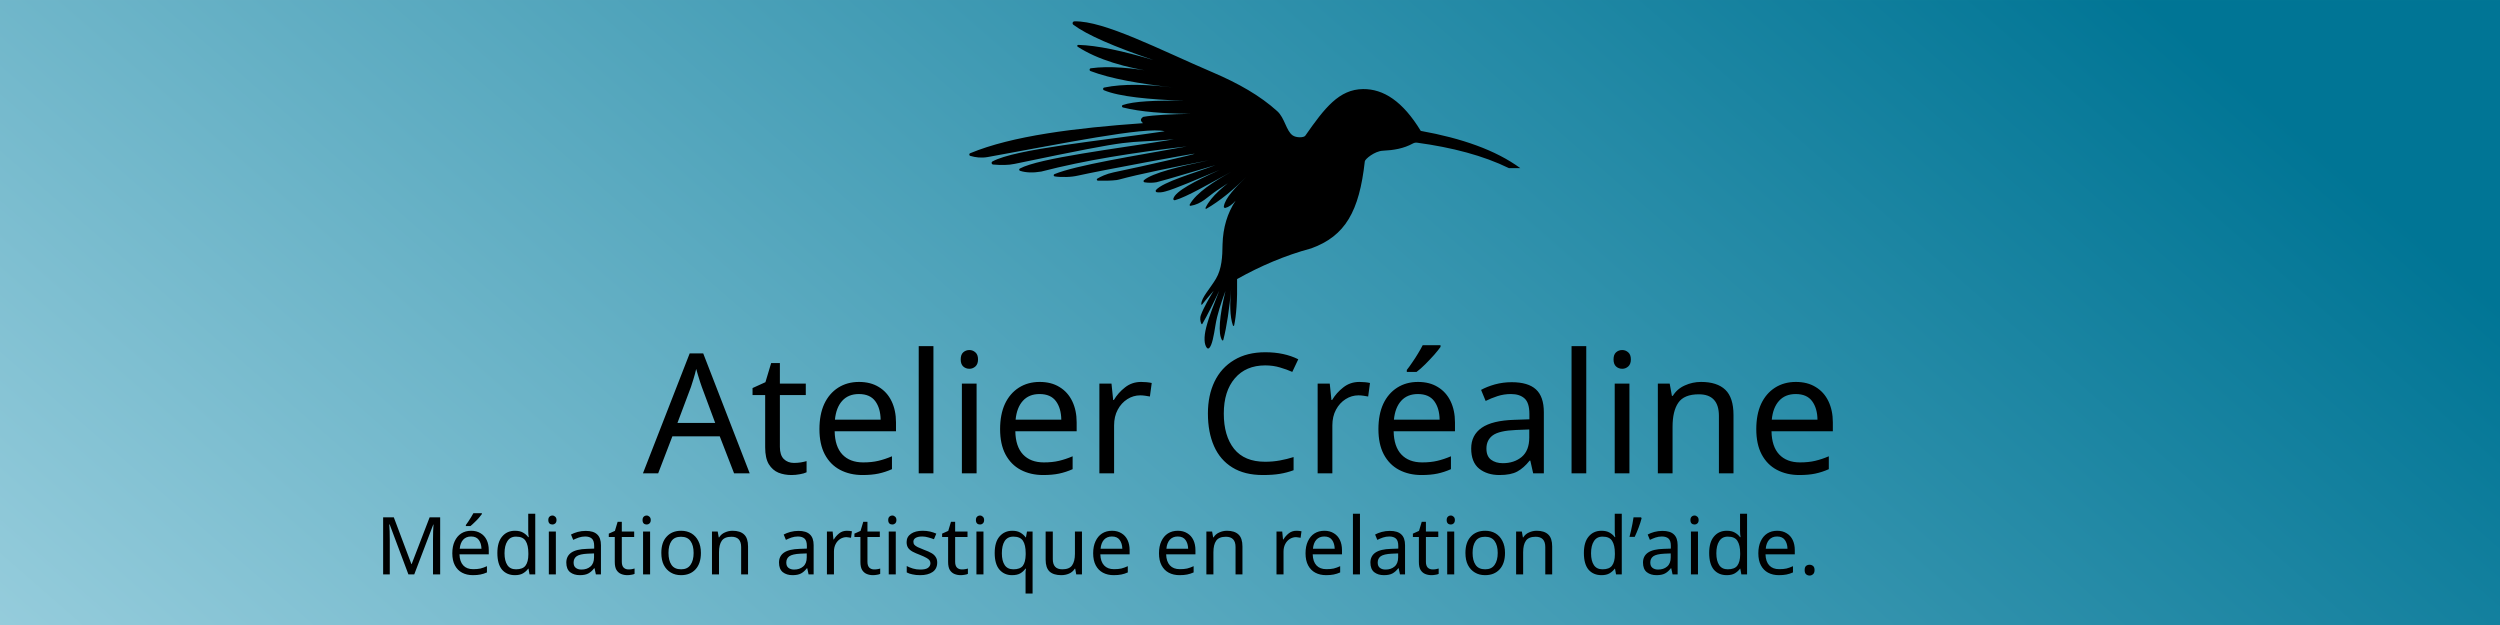
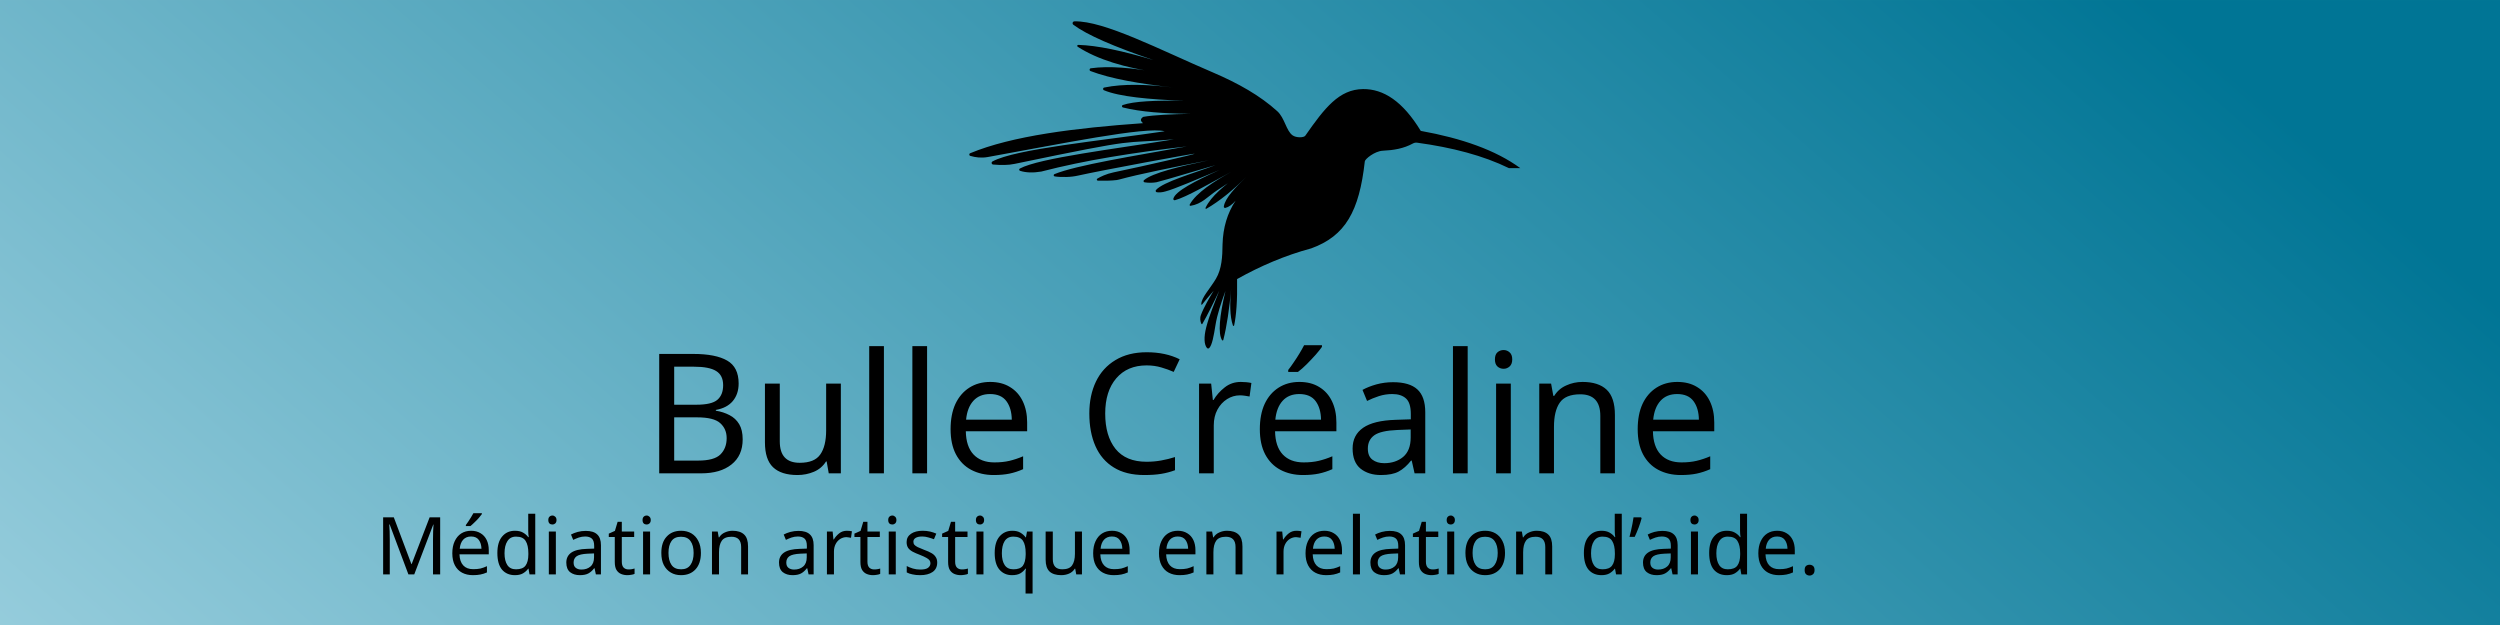
<svg xmlns="http://www.w3.org/2000/svg" xmlns:xlink="http://www.w3.org/1999/xlink" width="300mm" height="75mm" viewBox="0 0 300 75" version="1.1" id="svg1" xml:space="preserve">
  <defs id="defs1">
    <linearGradient id="linearGradient1">
      <stop style="stop-color:#007595;stop-opacity:1;" offset="0" id="stop1" />
      <stop style="stop-color:#abd9e6;stop-opacity:1;" offset="1" id="stop2" />
    </linearGradient>
    <linearGradient xlink:href="#linearGradient1" id="linearGradient2" x1="1073.447" y1="76" x2="-144.18" y2="742.315" gradientUnits="userSpaceOnUse" gradientTransform="matrix(0.2498716,0,0,0.1191112,-4.4655684e-8,-0.08718309)" />
  </defs>
  <g id="layer1">
    <rect style="fill:url(#linearGradient2);stroke:none;stroke-width:0;stroke-linecap:round;stroke-linejoin:round" id="rect1" width="300.005" height="75.002" x="-8.6239332e-08" y="0.001" rx="0" ry="0" />
    <text xml:space="preserve" style="font-size:20.071px;font-family:Z003;-inkscape-font-specification:Z003;writing-mode:lr-tb;direction:ltr;fill:#000000;fill-opacity:1;stroke:none;stroke-width:0;stroke-linecap:round;stroke-linejoin:round" x="77.151" y="56.798" id="text2">
-       <tspan id="tspan2" style="font-style:normal;font-variant:normal;font-weight:normal;font-stretch:normal;font-size:20.071px;font-family:'RIT Rachana';-inkscape-font-specification:'RIT Rachana, Normal';font-variant-ligatures:normal;font-variant-caps:normal;font-variant-numeric:normal;font-variant-east-asian:normal;fill:#000000;fill-opacity:1;stroke-width:0" x="77.151" y="56.798">Atelier Créaline</tspan>
+       <tspan id="tspan2" style="font-style:normal;font-variant:normal;font-weight:normal;font-stretch:normal;font-size:20.071px;font-family:'RIT Rachana';-inkscape-font-specification:'RIT Rachana, Normal';font-variant-ligatures:normal;font-variant-caps:normal;font-variant-numeric:normal;font-variant-east-asian:normal;fill:#000000;fill-opacity:1;stroke-width:0" x="77.151" y="56.798">Bulle Créaline</tspan>
    </text>
    <text xml:space="preserve" style="font-style:normal;font-variant:normal;font-weight:normal;font-stretch:normal;font-size:9.584px;font-family:Comfortaa;-inkscape-font-specification:'Comfortaa, Normal';font-variant-ligatures:normal;font-variant-caps:normal;font-variant-numeric:normal;font-variant-east-asian:normal;writing-mode:lr-tb;direction:ltr;fill:#000000;fill-opacity:1;stroke:none;stroke-width:0;stroke-linecap:round;stroke-linejoin:round" x="45.053" y="68.925" id="text3">
      <tspan style="font-style:normal;font-variant:normal;font-weight:normal;font-stretch:normal;font-size:9.584px;font-family:Comfortaa;-inkscape-font-specification:'Comfortaa, Normal';font-variant-ligatures:normal;font-variant-caps:normal;font-variant-numeric:normal;font-variant-east-asian:normal;stroke-width:0" x="45.053" y="68.925" id="tspan4">Médiation artistique en relation d’aide.</tspan>
    </text>
    <path d="m 170.493,15.706 c 4.892,0.883 8.983,2.301 11.946,4.472 h -1.364 c -3.075,-1.506 -6.806,-2.481 -11.029,-3.057 -0.169,-0.023 -0.34,0.012 -0.49,0.094 -1.128,0.617 -2.322,0.811 -3.61,0.871 -0.989,0.046 -2.138,1.001 -2.168,1.273 -0.668,6.015 -2.343,8.963 -6.428,10.445 -3.152,0.848 -6.099,2.116 -8.899,3.684 0.043,2.644 -0.101,4.374 -0.355,5.565 -0.016,0.074 -0.119,0.08 -0.144,0.009 -0.383,-1.11 -0.387,-2.699 -0.199,-4.527 -0.227,2.521 -0.54,4.635 -0.956,6.259 -0.018,0.072 -0.114,0.087 -0.153,0.024 -0.488,-0.791 -0.328,-2.802 0.412,-5.904 -0.533,1.463 -0.998,2.845 -1.198,4.093 -0.209,1.311 -0.401,2.387 -0.746,2.755 -0.075,0.08 -0.204,0.077 -0.275,-0.005 -0.337,-0.39 -0.402,-1.264 -0.086,-2.493 0.365,-1.417 0.972,-2.86 1.561,-4.381 -0.733,1.557 -1.419,2.927 -2.028,3.983 -0.028,0.048 -0.098,0.044 -0.121,-0.006 -0.13,-0.293 -0.2,-0.661 -0.049,-1.066 0.337,-0.906 1.052,-2.135 1.531,-2.911 -0.493,0.56 -0.961,1.116 -1.4,1.666 -0.031,0.039 -0.094,0.017 -0.093,-0.033 0.01,-0.814 1.038,-1.842 1.766,-3.073 0.694,-1.175 0.776,-2.645 0.788,-4.139 0.056,-1.99 0.577,-3.728 1.561,-5.215 -0.403,0.461 -0.81,0.761 -1.221,0.861 -0.104,0.025 -0.203,-0.061 -0.187,-0.167 0.157,-1.041 1.406,-2.284 2.667,-3.529 -1.579,1.58 -3.163,2.871 -4.755,3.795 -0.066,0.038 -0.142,-0.031 -0.11,-0.1 0.677,-1.448 2.325,-2.719 4.015,-3.983 -0.818,0.745 -1.763,1.294 -2.704,1.927 -1.048,0.705 -1.774,1.601 -3.104,1.805 -0.088,0.014 -0.151,-0.086 -0.099,-0.159 0.782,-1.418 2.93,-2.773 4.982,-3.922 -2.656,1.442 -5.376,3.031 -6.759,3.409 -0.112,0.031 -0.219,-0.069 -0.191,-0.182 0.229,-0.901 2.651,-2.136 5.525,-3.439 -2.565,1.069 -5.464,2.312 -6.458,2.562 -0.409,0.124 -0.743,0.138 -1.042,0.104 -0.133,-0.015 -0.196,-0.176 -0.106,-0.275 0.87,-0.97 4.458,-1.983 7.137,-2.981 -2.758,0.792 -5.394,1.617 -7.087,2.056 -0.398,0.068 -0.929,0.09 -1.425,0.007 -0.122,-0.02 -0.163,-0.175 -0.069,-0.256 1.013,-0.875 4.251,-1.636 7.762,-2.384 -4.22,0.823 -8.271,1.631 -10.765,2.313 -0.089,0.024 -0.18,0.044 -0.272,0.055 -0.677,0.082 -1.447,0.093 -2.259,0.071 -0.13,-0.004 -0.175,-0.174 -0.064,-0.241 0.382,-0.228 1.067,-0.57 1.975,-0.758 3.957,-0.819 9.678,-2.162 9.717,-2.228 0.053,-0.089 -11.331,2.015 -13.957,2.611 -0.478,0.108 -0.966,0.168 -1.456,0.176 -0.543,0.008 -1.035,-0.004 -1.4,-0.07 -0.138,-0.025 -0.158,-0.214 -0.029,-0.268 2.584,-1.074 9.688,-2.207 15.887,-3.328 -6.294,0.721 -12.229,1.658 -17.464,3.017 -0.96,0.16 -1.817,0.145 -2.546,-0.089 -0.125,-0.04 -0.139,-0.211 -0.024,-0.274 2.326,-1.259 11.436,-2.356 18.487,-3.503 -6.799,0.584 -3.248,-0.36 -19.101,2.941 -0.762,0.167 -1.65,0.161 -2.59,0.082 -0.196,-0.016 -0.252,-0.277 -0.079,-0.372 2.723,-1.503 12.993,-2.47 20.664,-3.621 -2.256,-0.597 -12.562,1.534 -21.238,3.093 -0.768,0.138 -1.475,0.044 -2.09,-0.139 -0.152,-0.045 -0.162,-0.257 -0.016,-0.318 5.02,-2.088 12.634,-3.036 20.738,-3.606 -0.259,-0.234 -0.398,-0.477 0.03,-0.758 1.309,-0.235 3.398,-0.313 5.624,-0.364 -3.085,-0.033 -5.897,-0.219 -8.061,-0.764 -0.148,-0.037 -0.156,-0.244 -0.011,-0.294 1.297,-0.447 3.912,-0.579 7.39,-0.503 -4.245,-0.166 -7.829,-0.498 -9.655,-1.271 -0.153,-0.065 -0.133,-0.289 0.03,-0.323 2.322,-0.483 5.157,-0.377 8.215,-0.013 -3.974,-0.444 -7.443,-1.043 -9.858,-1.965 -0.168,-0.064 -0.139,-0.31 0.039,-0.334 2.217,-0.307 4.959,-0.056 7.985,0.496 -3.869,-0.564 -7.152,-1.526 -9.562,-3.08 -0.102,-0.066 -0.054,-0.225 0.067,-0.222 2.27,0.055 5.364,0.728 9.01,1.816 -4.687,-1.59 -7.964,-3.01 -9.597,-4.234 -0.171,-0.128 -0.084,-0.402 0.129,-0.407 3.568,-0.088 10.244,3.409 16.608,6.127 3.065,1.309 5.683,2.794 7.732,4.654 0.902,0.819 1.064,2.34 1.834,2.895 0.439,0.317 1.357,0.296 1.531,0.045 2.324,-3.334 4.058,-5.564 6.928,-5.594 2.458,-0.025 4.763,1.463 6.928,5.018 z" id="path1" style="stroke-width:0.026" />
  </g>
</svg>
